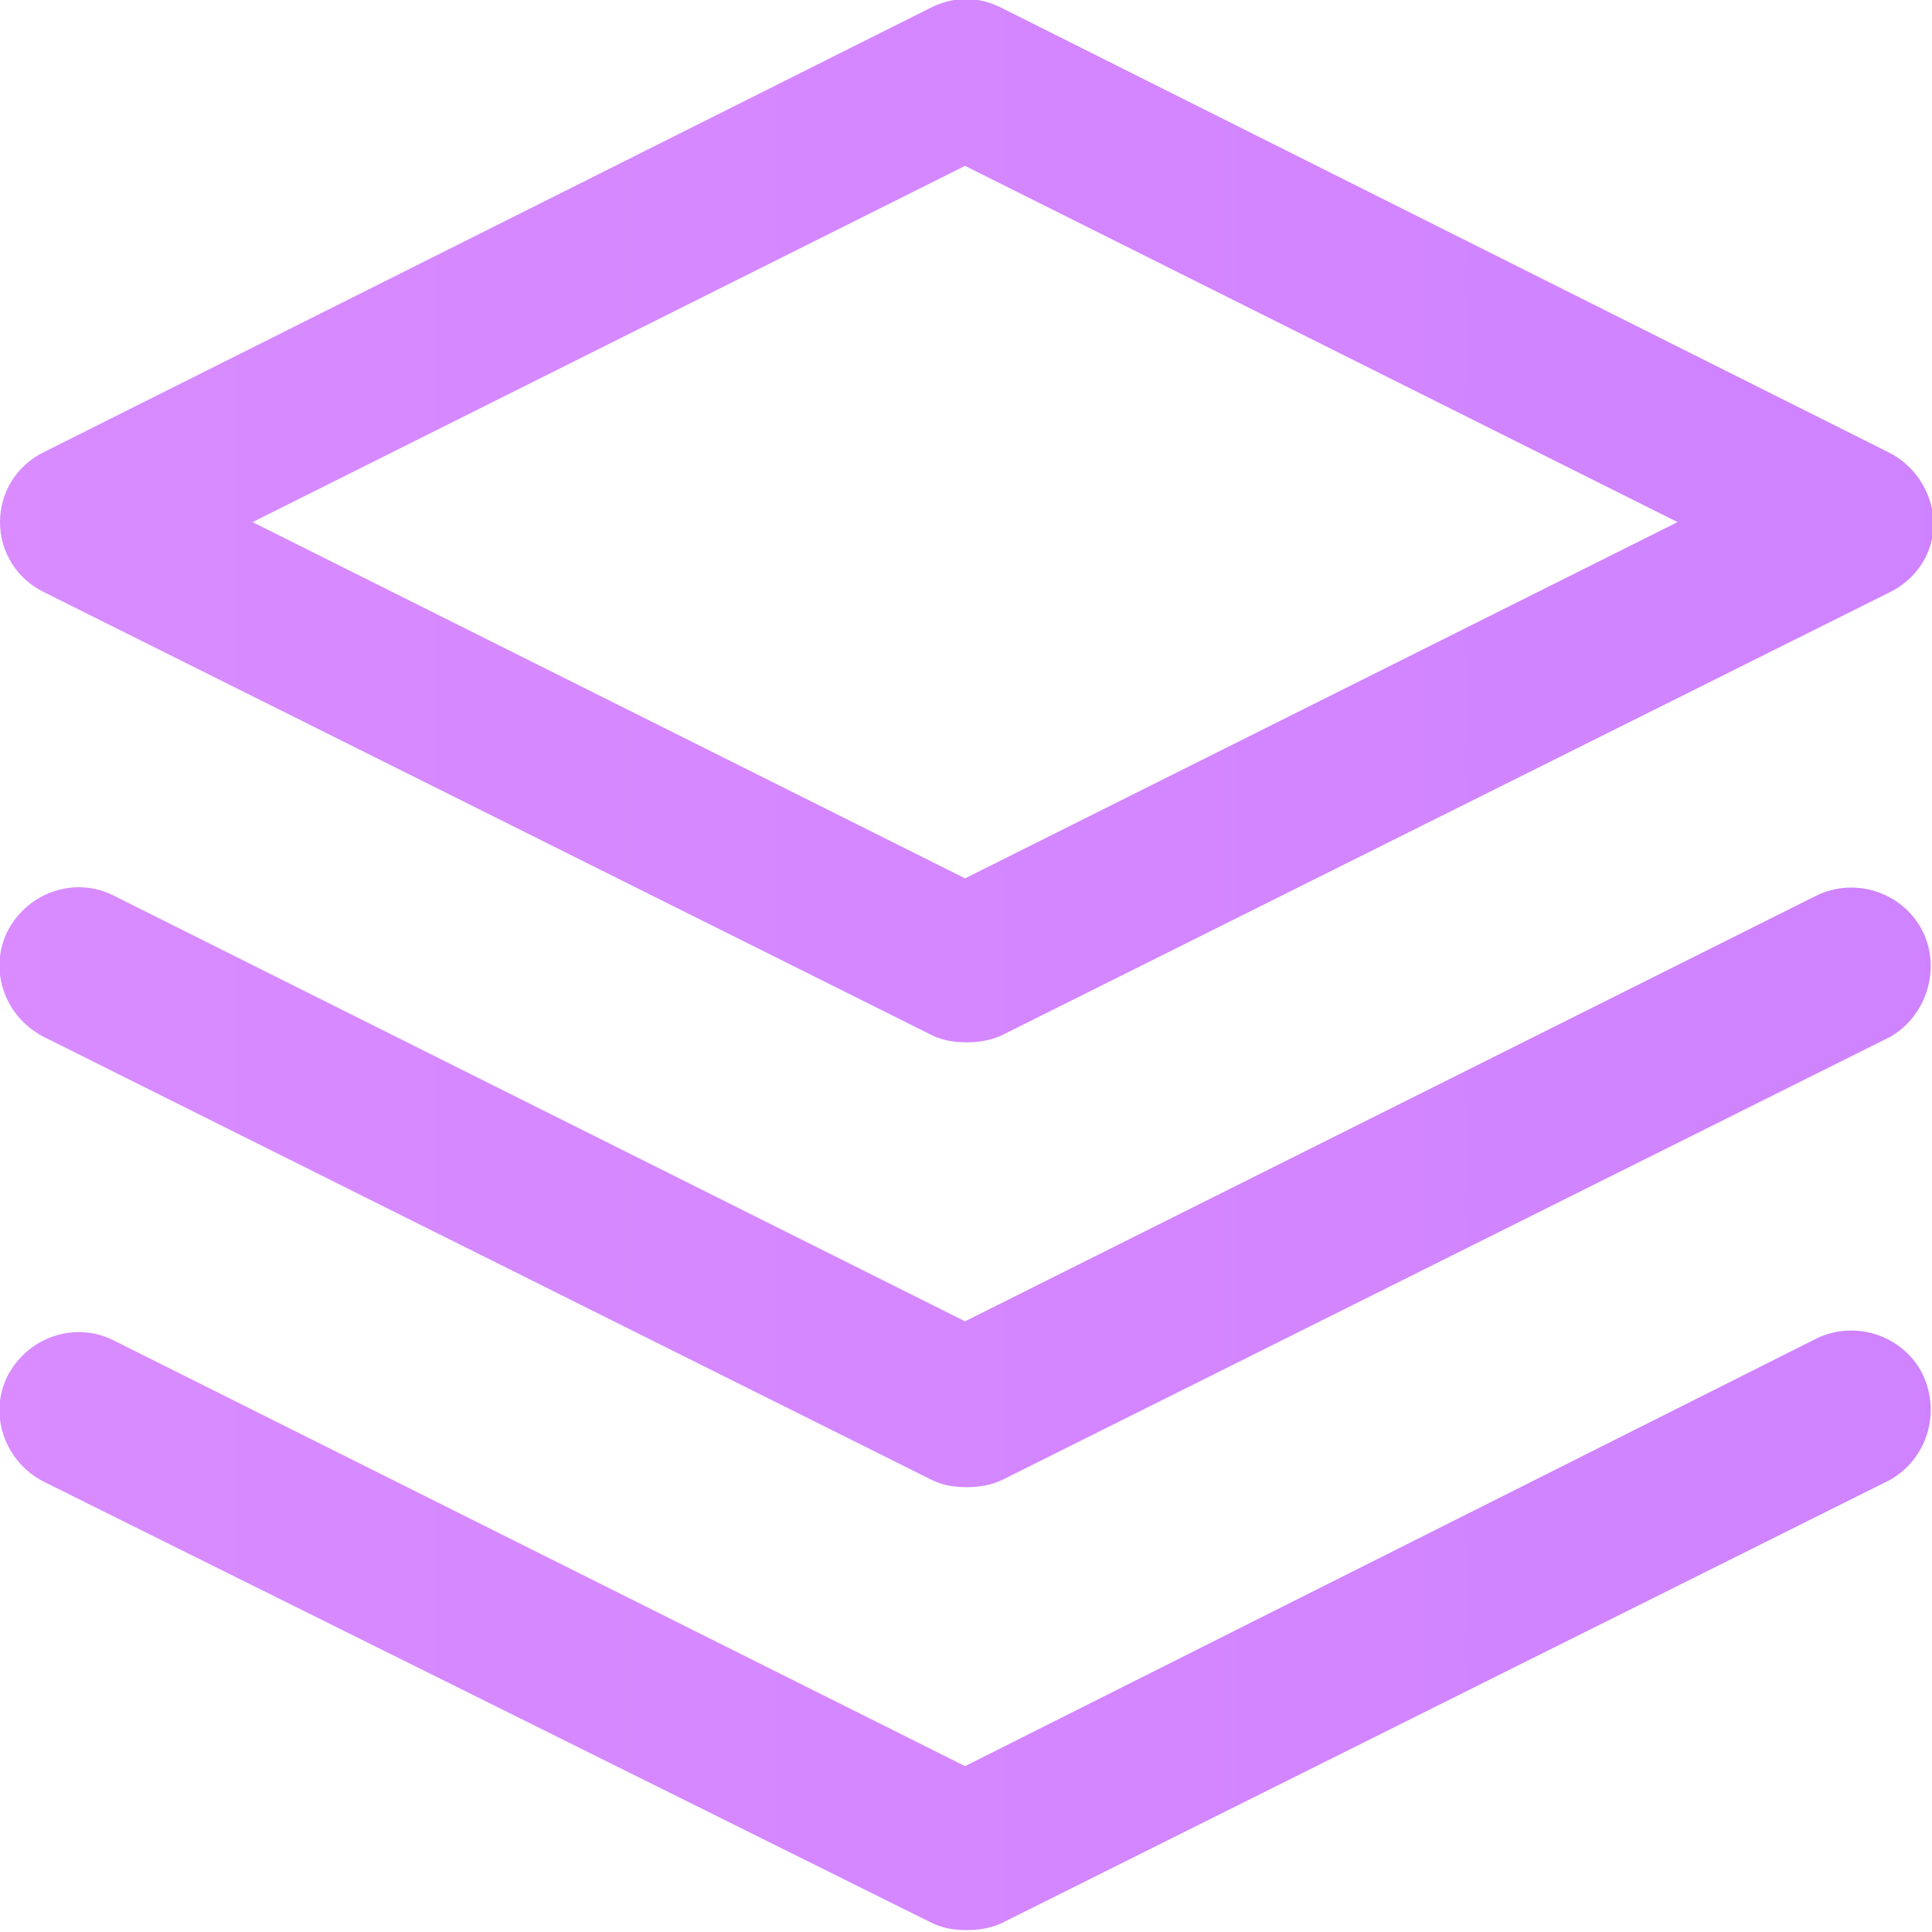
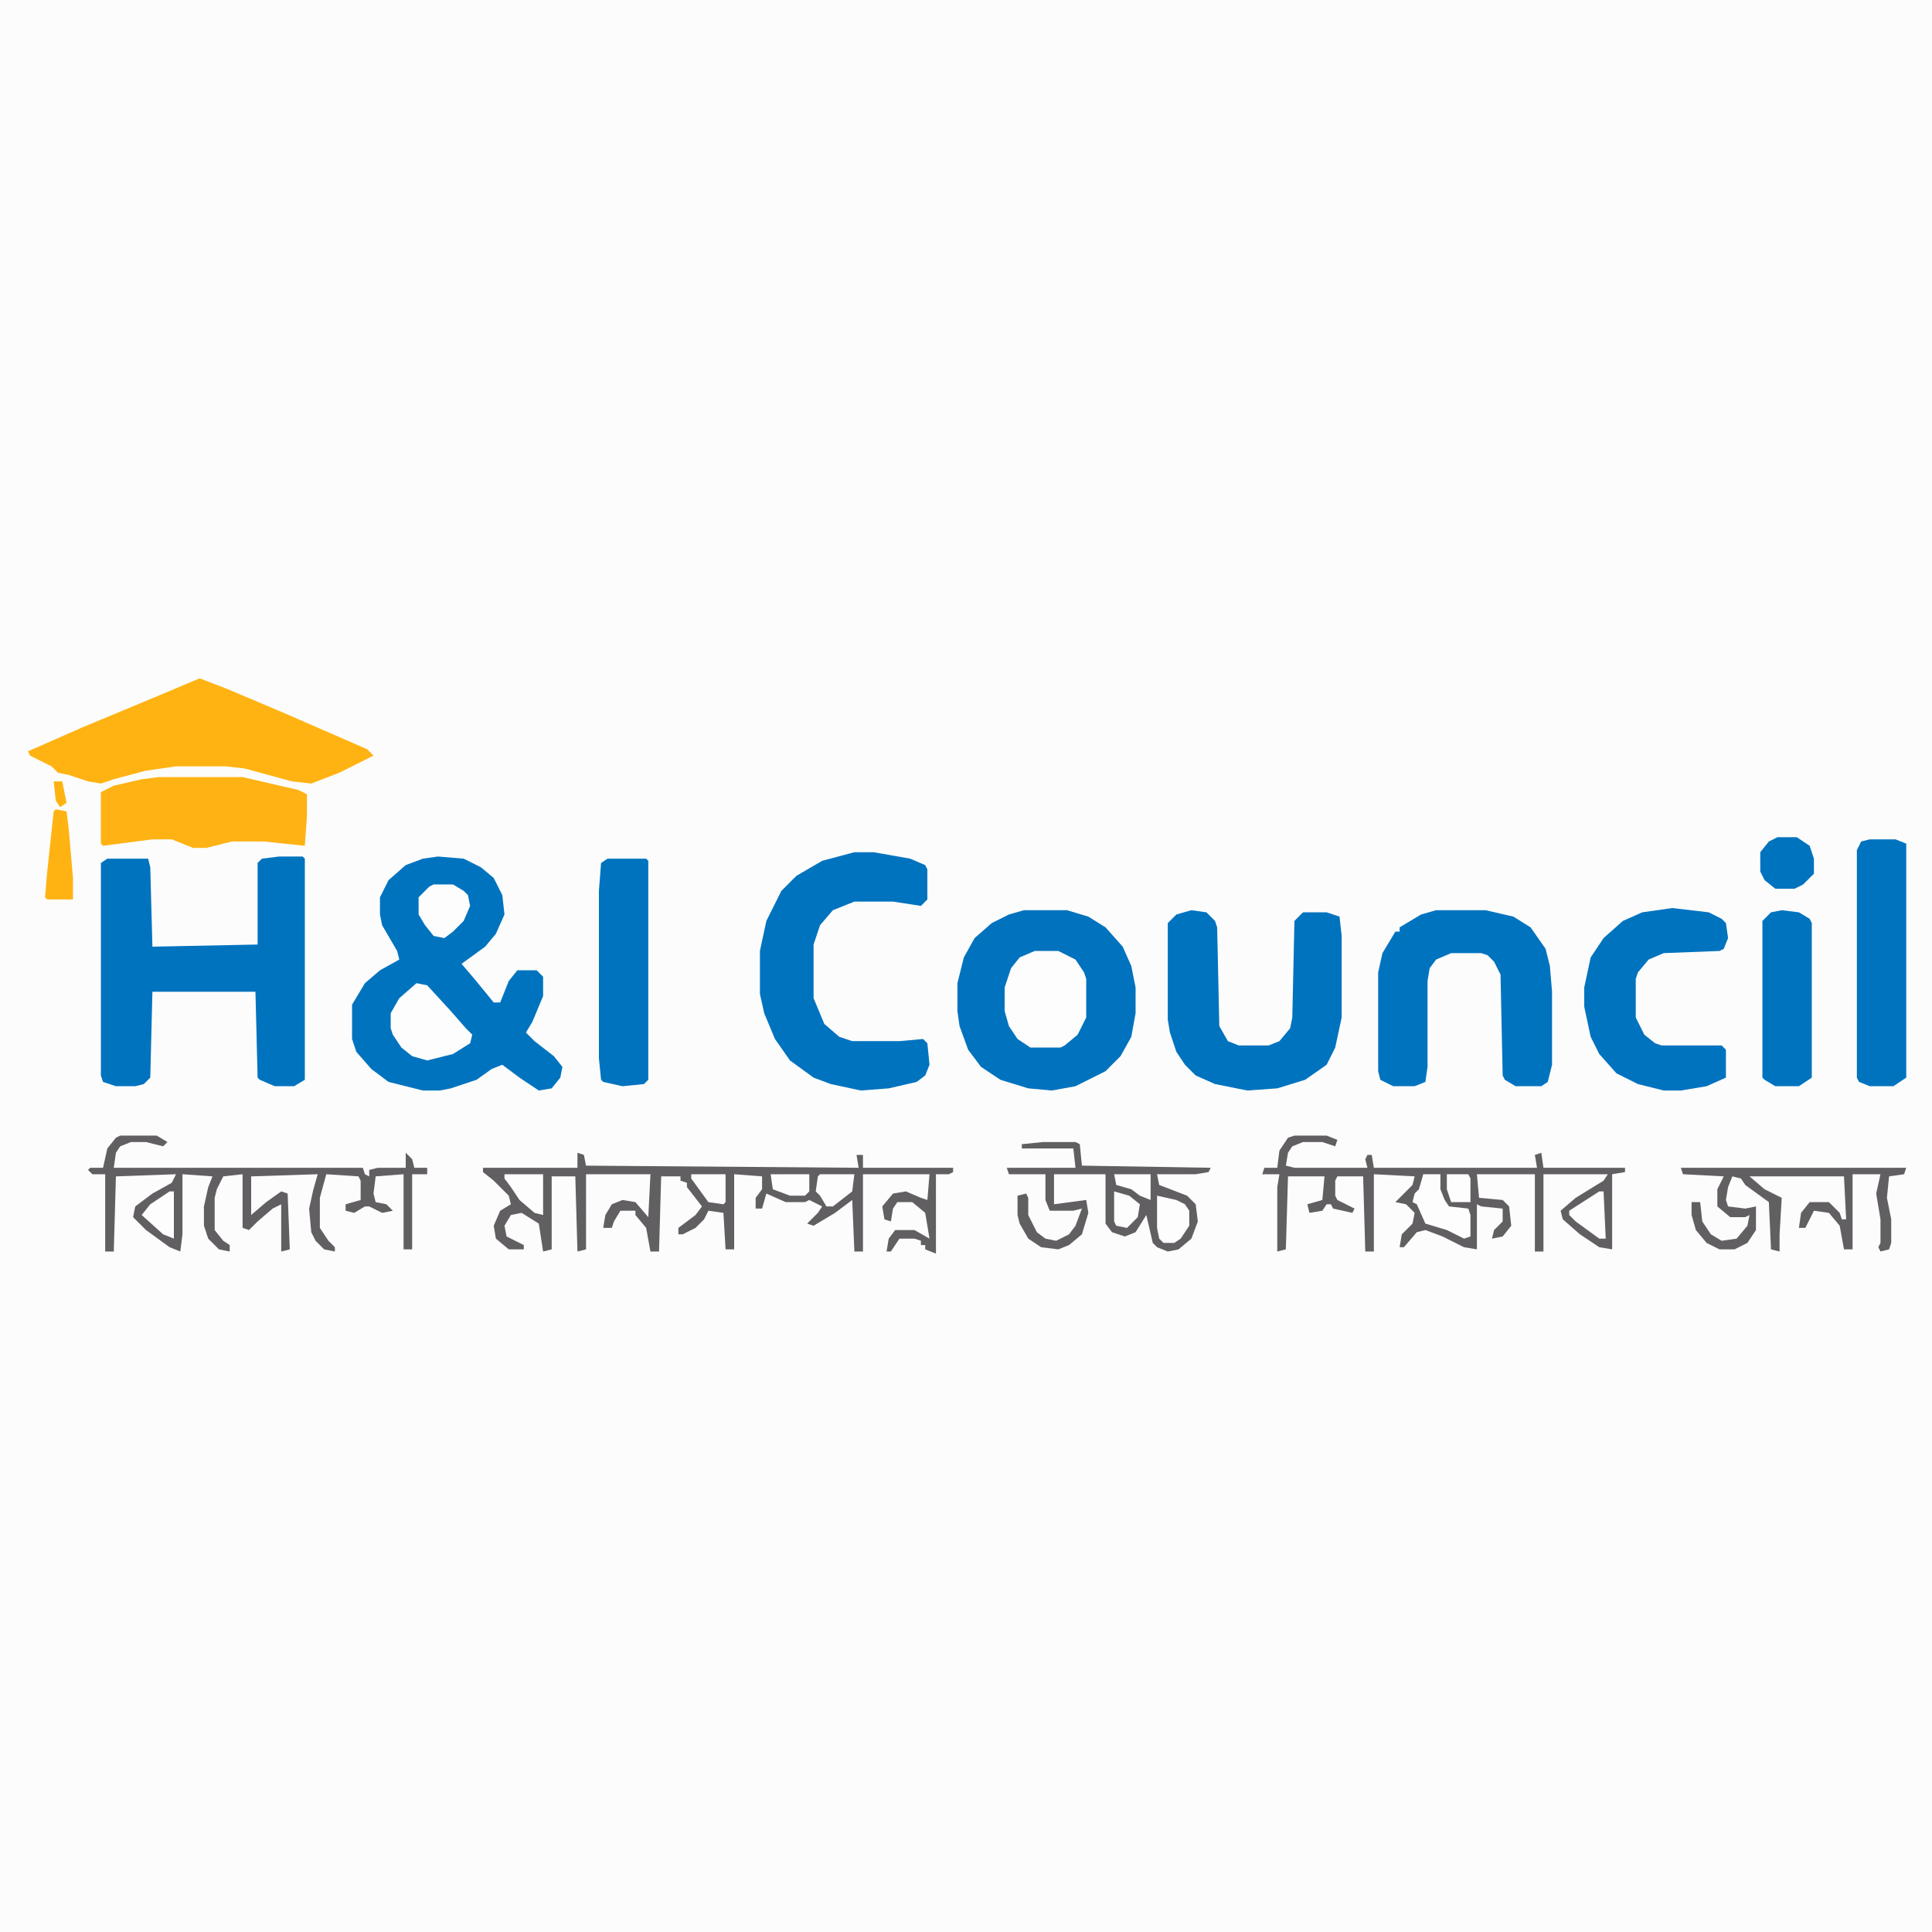
- <svg xmlns="http://www.w3.org/2000/svg" version="1.1" id="Layer_1" x="0px" y="0px" viewBox="0 0 102.5 102.5" style="enable-background:new 0 0 102.5 102.5;" xml:space="preserve">
-   <style type="text/css">
- 	.st0{fill:url(#SVGID_1_);}
- 	.st1{fill:url(#SVGID_2_);}
- 	.st2{fill:url(#SVGID_3_);}
- </style>
-   <g>
-     <g>
-       <linearGradient id="SVGID_1_" gradientUnits="userSpaceOnUse" x1="-14.647" y1="27.683" x2="656.557" y2="27.683">
-         <stop offset="1.502404e-03" style="stop-color:#DA8CFF" />
-         <stop offset="1" style="stop-color:#9A55FF" />
-       </linearGradient>
-       <path class="st0" d="M100.2,24L53.1,0.4c-1.2-0.6-2.5-0.6-3.7,0L2.3,24C0.9,24.7,0,26.1,0,27.7s0.9,3,2.3,3.7l47.1,23.5    c0.6,0.3,1.2,0.4,1.9,0.4c0.6,0,1.3-0.1,1.9-0.4l47.1-23.5c1.4-0.7,2.3-2.1,2.3-3.7C102.5,26.1,101.6,24.7,100.2,24z M51.2,46.6    L13.4,27.7L51.2,8.8l37.8,18.9L51.2,46.6z" />
-     </g>
-   </g>
-   <g>
-     <g>
-       <linearGradient id="SVGID_2_" gradientUnits="userSpaceOnUse" x1="-14.647" y1="86.542" x2="656.557" y2="86.542">
-         <stop offset="1.502404e-03" style="stop-color:#DA8CFF" />
-         <stop offset="1" style="stop-color:#9A55FF" />
-       </linearGradient>
-       <path class="st1" d="M102,72.9c-1-2-3.5-2.9-5.6-1.9L51.2,93.7L6,71.1c-2-1-4.5-0.2-5.6,1.9c-1,2-0.2,4.5,1.9,5.6L49.4,102    c0.6,0.3,1.2,0.4,1.9,0.4c0.6,0,1.3-0.1,1.9-0.4l47.1-23.5C102.2,77.4,103,75,102,72.9z" />
-     </g>
-   </g>
-   <g>
-     <g>
-       <linearGradient id="SVGID_3_" gradientUnits="userSpaceOnUse" x1="-14.647" y1="62.998" x2="656.557" y2="62.998">
-         <stop offset="1.502404e-03" style="stop-color:#DA8CFF" />
-         <stop offset="1" style="stop-color:#9A55FF" />
-       </linearGradient>
-       <path class="st2" d="M102,49.4c-1-2-3.5-2.9-5.6-1.9L51.2,70.1L6,47.5c-2-1-4.5-0.2-5.6,1.9c-1,2-0.2,4.5,1.9,5.6l47.1,23.5    c0.6,0.3,1.2,0.4,1.9,0.4c0.6,0,1.3-0.1,1.9-0.4l47.1-23.5C102.2,53.9,103,51.4,102,49.4z" />
-     </g>
-   </g>
+ <svg xmlns="http://www.w3.org/2000/svg" version="1.1" viewBox="0 0 900 900" width="225" height="225">
+   <path transform="translate(0)" d="m0 0h900v900h-900z" fill="#FCFCFC" />
+   <path transform="translate(204,399)" d="m0 0 12 1 8 4 6 5 4 8 1 9-4 9-5 6-11 8 6 7 9 11h3l4-10 4-5h9l3 3v9l-5 12-3 5 4 4 9 7 4 5-1 5-4 5-6 1-9-6-8-6-5 2-7 5-12 4-5 1h-8l-16-4-8-6-7-8-2-6v-16l6-10 7-6 9-5-1-4-7-12-1-5v-8l4-8 8-7 8-3z" fill="#0073BF" />
+   <path transform="translate(130,399)" d="m0 0h11l1 1v103l-5 3h-9l-7-3-1-1-1-40h-48l-1 40-3 3-4 1h-9l-6-2-1-3v-99l3-2h19l1 4 1 37 49-1v-38l2-2z" fill="#0073BF" />
+   <path transform="translate(477,424)" d="m0 0h20l10 3 8 5 8 9 4 9 2 10v12l-2 11-5 9-7 7-14 7-11 2-11-1-13-4-9-6-6-8-4-11-1-7v-13l3-12 5-9 8-7 8-4z" fill="#0072BE" />
+   <path transform="translate(93,316)" d="m0 0 13 5 26 11 39 17 3 3-16 8-13 5-9-1-22-6-9-1h-23l-14 2-15 4-6 2-6-1-9-3-5-1-3-3-10-5-1-2 25-11 36-15z" fill="#FFB313" />
+   <path transform="translate(398,397)" d="m0 0h9l17 3 7 3 1 2v14l-3 3-13-2h-18l-10 4-6 7-3 9v25l5 12 7 6 6 2h22l11-1 2 2 1 10-2 5-4 3-13 3-13 1-14-3-8-3-11-8-7-10-5-12-2-9v-20l3-14 7-14 7-7 12-7z" fill="#0073BF" />
+   <path transform="translate(669,424)" d="m0 0h23l13 3 8 5 7 10 2 8 1 12v34l-2 8-3 2h-12l-5-3-1-2-1-47-3-6-3-3-3-1h-14l-7 3-3 4-1 6v40l-1 7-5 2h-10l-6-3-1-4v-46l2-9 6-10h2v-2l10-6z" fill="#0073BF" />
+   <path transform="translate(555,424)" d="m0 0 7 1 4 4 1 3 1 46 4 7 5 2h14l5-2 5-6 1-5 1-45 4-4h11l6 2 1 9v38l-3 14-4 8-10 7-13 4-14 1-15-3-9-4-5-5-4-6-3-9-1-6v-45l4-4z" fill="#0073BF" />
+   <path transform="translate(269,537)" d="m0 0 3 1 1 5 127 1-1-6h3v6h42v2l-2 1h-6v37l-5-2v-2h-2v-2l-3-1h-7l-4 6h-2l1-6 3-4h9l7 4-2-12-6-5h-7l-2 3-1 6-3-1-1-6 5-6 6-1 7 3 3 1 1-12h-31v36h-4l-1-24-8 6-10 6-3-1 5-5 2-3-6-3-2 1h-9l-9-4-2 7h-3v-5l3-4v-6l-13-1v35h-4l-1-17-7-1-2 4-4 4-6 3h-2v-3l8-6 3-4-7-9v-2l-3-1v-2h-9l-1 35h-4l-2-11-5-6v-2h-7l-3 5-1 3h-4l1-6 3-5 5-2 6 1 6 7 1-20h-30v35l-4 1-1-35h-11v34l-4 1-2-13-8-5-5 1-3 5 1 5 8 4v2h-7l-6-5-1-6 3-7 5-3-1-4-7-7-5-4v-2h44z" fill="#615F62" />
+   <path transform="translate(779,423)" d="m0 0 17 2 6 3 2 2 1 7-2 5-2 1-26 1-7 3-5 6-1 3v18l4 8 5 4 3 1h28l2 2v13l-9 4-12 2h-8l-12-3-10-5-8-9-4-8-3-14v-9l3-14 6-9 9-8 9-4z" fill="#0073BF" />
+   <path transform="translate(603,529)" d="m0 0h15l5 2-1 3-6-2h-9l-5 2-2 3-1 6 4 1h34l-1-4 1-2h2l1 6h76l-1-6 3-1 1 7h38v2l-6 1v35l-6-1-9-6-8-7-1-4 7-6 13-8 2-3h-30v36h-4v-36h-27l1 11 11 1 3 3 1 9-4 5-5 1 1-4 4-4v-6l-10-1-2-1v21l-6-1-10-5-8-3-4 1-6 7h-2l1-6 5-5 1-5-4-4-5-1 8-8 1-4-19-1v36h-4l-1-35h-12l-1 2v7l1 2 8 4-1 2-9-2-1-2h-2l-2 3-6 1-1-4 7-2 1-11h-17l-1 34-4 1v-30l1-6h-8l1-3h6l1-8 4-6z" fill="#625F62" />
+   <path transform="translate(74,362)" d="m0 0h39l26 6 4 2v10l-1 14-19-2h-15l-12 3h-6l-10-4h-9l-23 3-1-1v-24l6-3 13-3z" fill="#FEB213" />
+   <path transform="translate(871,391)" d="m0 0h12l5 2v109l-6 4h-11l-5-2-1-2v-106l2-4z" fill="#0073BF" />
+   <path transform="translate(283,400)" d="m0 0h18l1 1v102l-2 2-10 1-9-2-1-1-1-10v-78l1-13z" fill="#0073BF" />
+   <path transform="translate(56,529)" d="m0 0h17l5 3-2 2-8-2h-7l-5 2-2 3-1 7h116l1 3 2 1v-3l4-1h13v-7l3 3 1 4h6v3h-7v35h-4v-35l-13 1-1 8 1 4 5 1 3 3-5 1-6-3h-2l-5 3-4-1v-3l7-2v-9l-1-2-15-1-3 11v14l4 6 3 3v2l-5-1-4-4-2-4-1-11 2-9 2-7-31 1v18l7-6 7-5 3 1 1 26-4 1v-22l-4 2-7 6-4 4-3-1v-25l-9 1-3 6-1 4v15l4 5 3 2v3l-5-1-5-5-2-6v-9l2-9 2-5-14-1v28l-1 8-5-2-11-8-6-6 1-5 8-6 9-5 2-4-28 1-1 35h-4v-36h-6l-2-2 1-1h6l2-9 4-5z" fill="#625F62" />
+   <path transform="translate(830,424)" d="m0 0 8 1 5 3 1 2v72l-6 4h-11l-5-3-1-1v-73l4-4z" fill="#0073BF" />
+   <path transform="translate(486,532)" d="m0 0h15l2 1 1 10 60 1-1 2-6 1h-18l1 5 13 5 4 4 1 8-3 8-6 5-5 1-5-2-2-2-3-13-5 8-5 2-6-2-3-4v-23h-24v14l15-2 1 6-3 10-6 5-5 2-8-1-6-4-4-7-1-4v-9l4-1 1 2v8l4 8 4 3 5 1 6-3 3-4 3-8-4 1h-11l-2-5v-12h-17l-1-3h32l-1-9h-24v-2z" fill="#625F62" />
+   <path transform="translate(482,443)" d="m0 0h11l8 4 4 6 1 3v18l-4 8-6 5-2 1h-14l-6-4-4-6-2-7v-11l3-9 4-5z" fill="#FDFDFD" />
+   <path transform="translate(783,544)" d="m0 0h105l-1 3-7 1-1 10 2 10v11l-1 3-4 1-1-2 1-2v-11l-2-12 2-9h-13v35h-4l-2-11-5-6-7-1-4 8h-3l1-7 4-5h9l5 5 1 3h2l-1-20h-44l7 6 8 4-1 17v8l-4-1-1-22-11-8-2-3-4-1-2 5-1 6 1 3 8 1 5-1v11l-4 6-6 3h-7l-6-3-5-6-2-7v-6h4l1 9 4 6 5 3 7-1 5-6 1-5-2 1h-7l-6-5v-8l3-6-19-1z" fill="#615F62" />
+   <path transform="translate(194,458)" d="m0 0 5 1 11 12 7 8 3 3-1 4-8 5-12 3-7-2-5-4-4-6-1-3v-7l4-7z" fill="#FDFDFD" />
+   <path transform="translate(828,390)" d="m0 0h9l6 4 2 6v7l-5 5-4 2h-9l-5-4-2-4v-9l4-5z" fill="#0073BF" />
+   <path transform="translate(202,412)" d="m0 0h9l5 3 2 2 1 5-3 7-5 5-4 3-5-1-4-5-3-5v-8l5-5z" fill="#FDFDFD" />
+   <path transform="translate(663,547)" d="m0 0h8v7l2 5 2 3 9 1 1 3v10l-3 1-8-4-10-3-4-9-2-1 1-4 2-2z" fill="#FDFDFD" />
+   <path transform="translate(26,377)" d="m0 0 5 1 1 8 2 23v10h-12l-1-1 1-12 3-28z" fill="#FFB313" />
+   <path transform="translate(539,557)" d="m0 0 9 2 4 2 2 3v7l-4 6-3 2h-5l-2-2-1-5z" fill="#FDFDFD" />
+   <path transform="translate(235,547)" d="m0 0h18v19l-4-1-7-6-4-6-3-4z" fill="#FDFDFD" />
+   <path transform="translate(745,555)" d="m0 0h2l1 22h-3l-11-8-3-3v-2z" fill="#FDFDFD" />
+   <path transform="translate(382,547)" d="m0 0h16l-1 8-9 7h-3l-3-5-2-2 1-7z" fill="#FDFDFD" />
+   <path transform="translate(79,555)" d="m0 0h2v22l-5-2-10-9 4-5z" fill="#FDFDFD" />
+   <path transform="translate(322,547)" d="m0 0h16v13l-1 1-7-1-8-11z" fill="#FDFDFD" />
+   <path transform="translate(359,547)" d="m0 0h18v8l-2 2h-7l-8-3z" fill="#FDFDFD" />
+   <path transform="translate(519,555)" d="m0 0 7 2 5 4-1 6-5 5-5-1-1-2z" fill="#FDFDFD" />
+   <path transform="translate(674,547)" d="m0 0h10l1 2v11h-9l-2-6z" fill="#FDFDFD" />
+   <path transform="translate(519,547)" d="m0 0h17v12l-5-2-4-3-7-2z" fill="#FDFDFD" />
+   <path transform="translate(25,364)" d="m0 0h4l2 10-3 2-2-3z" fill="#FFB313" />
</svg>
